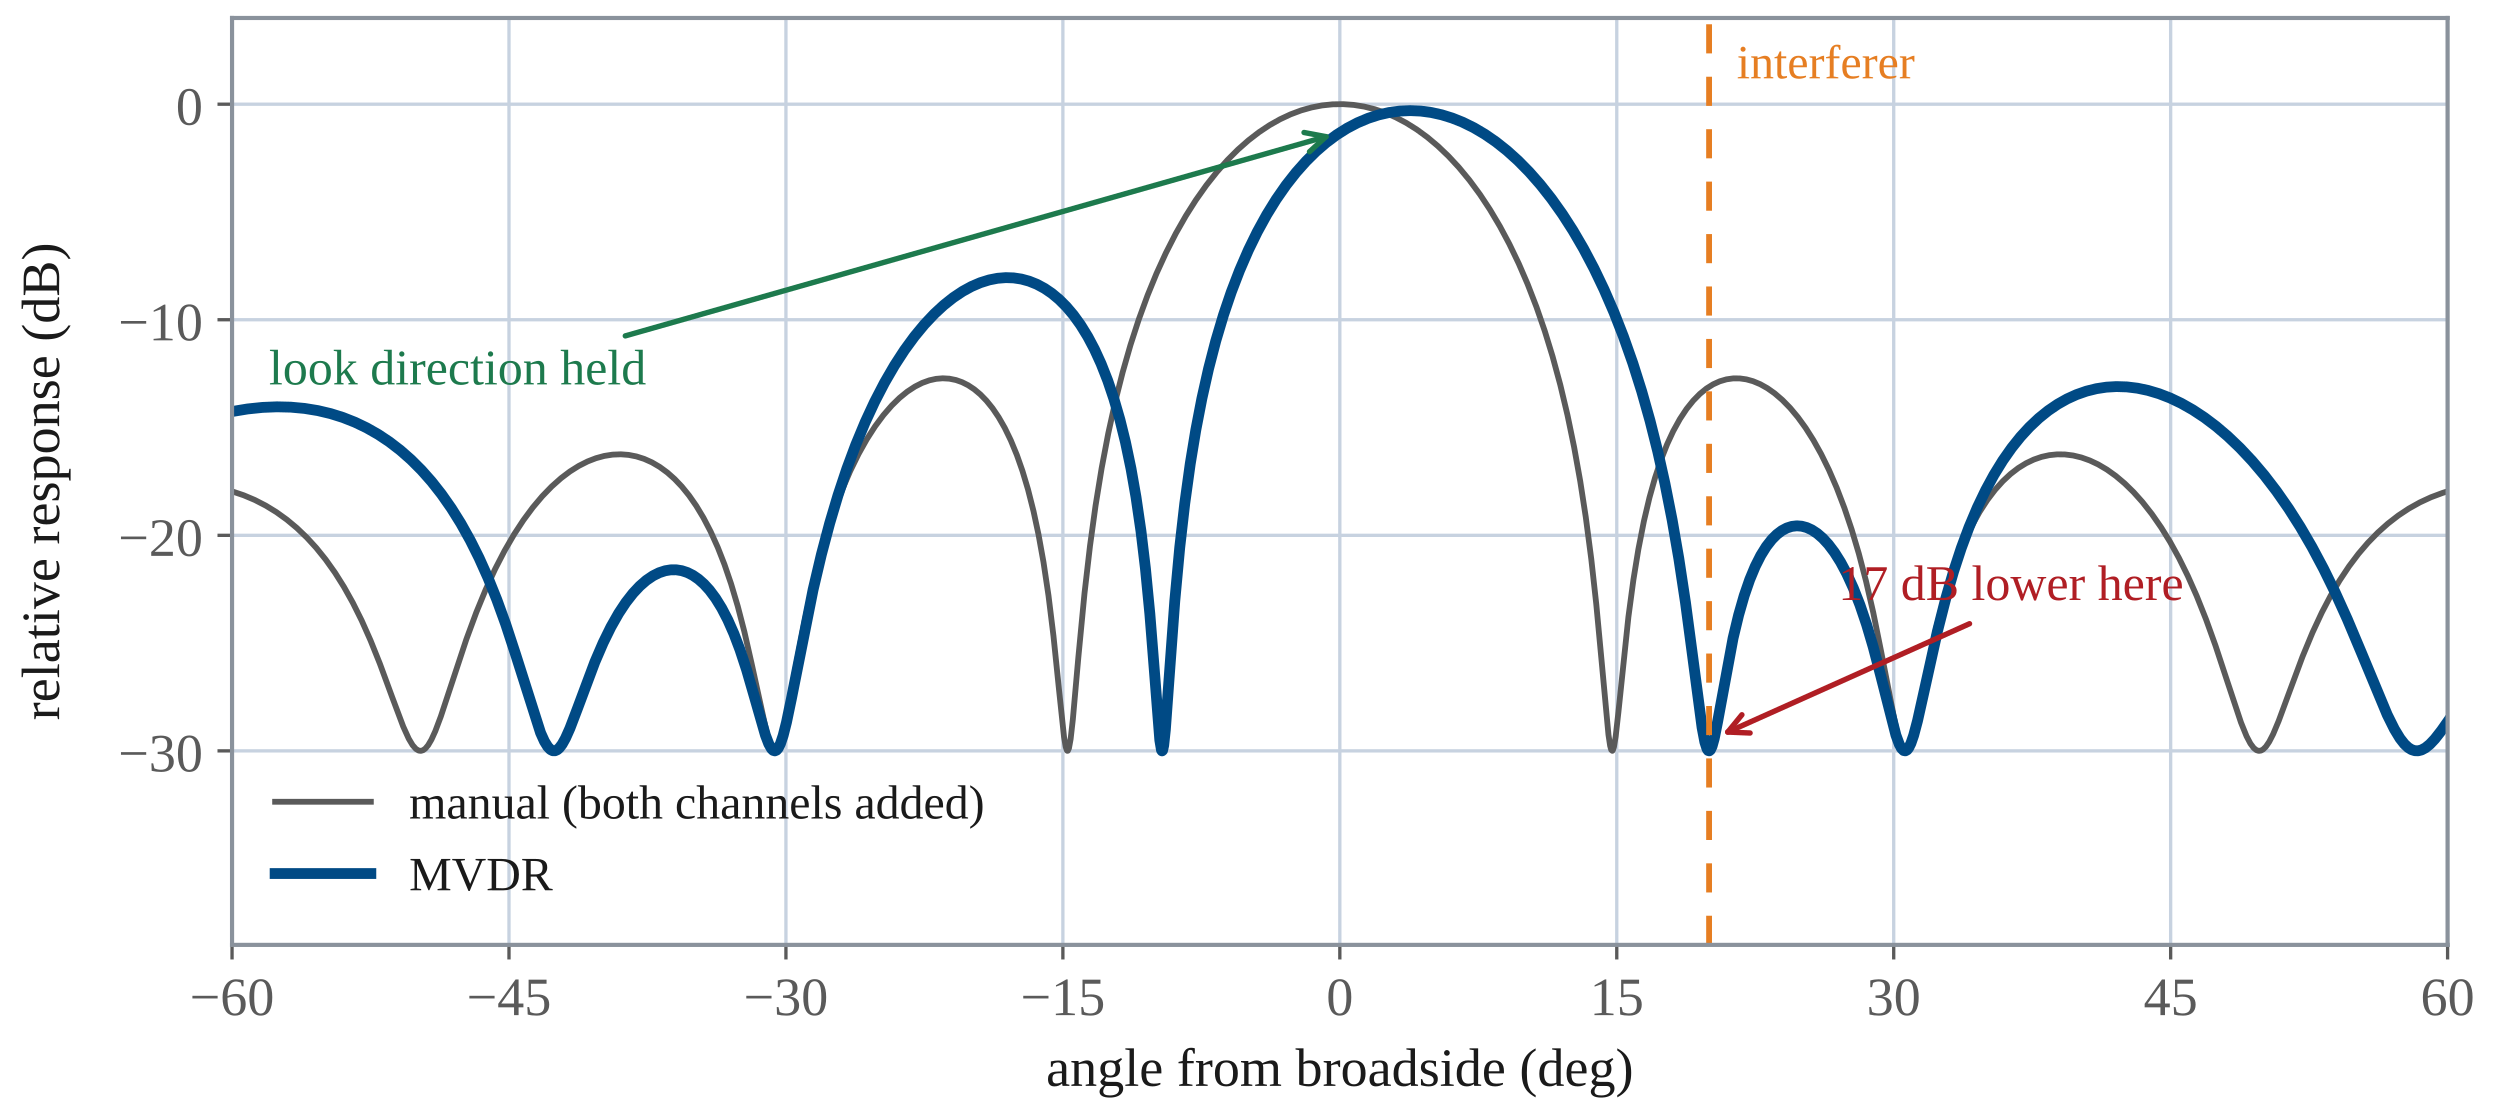
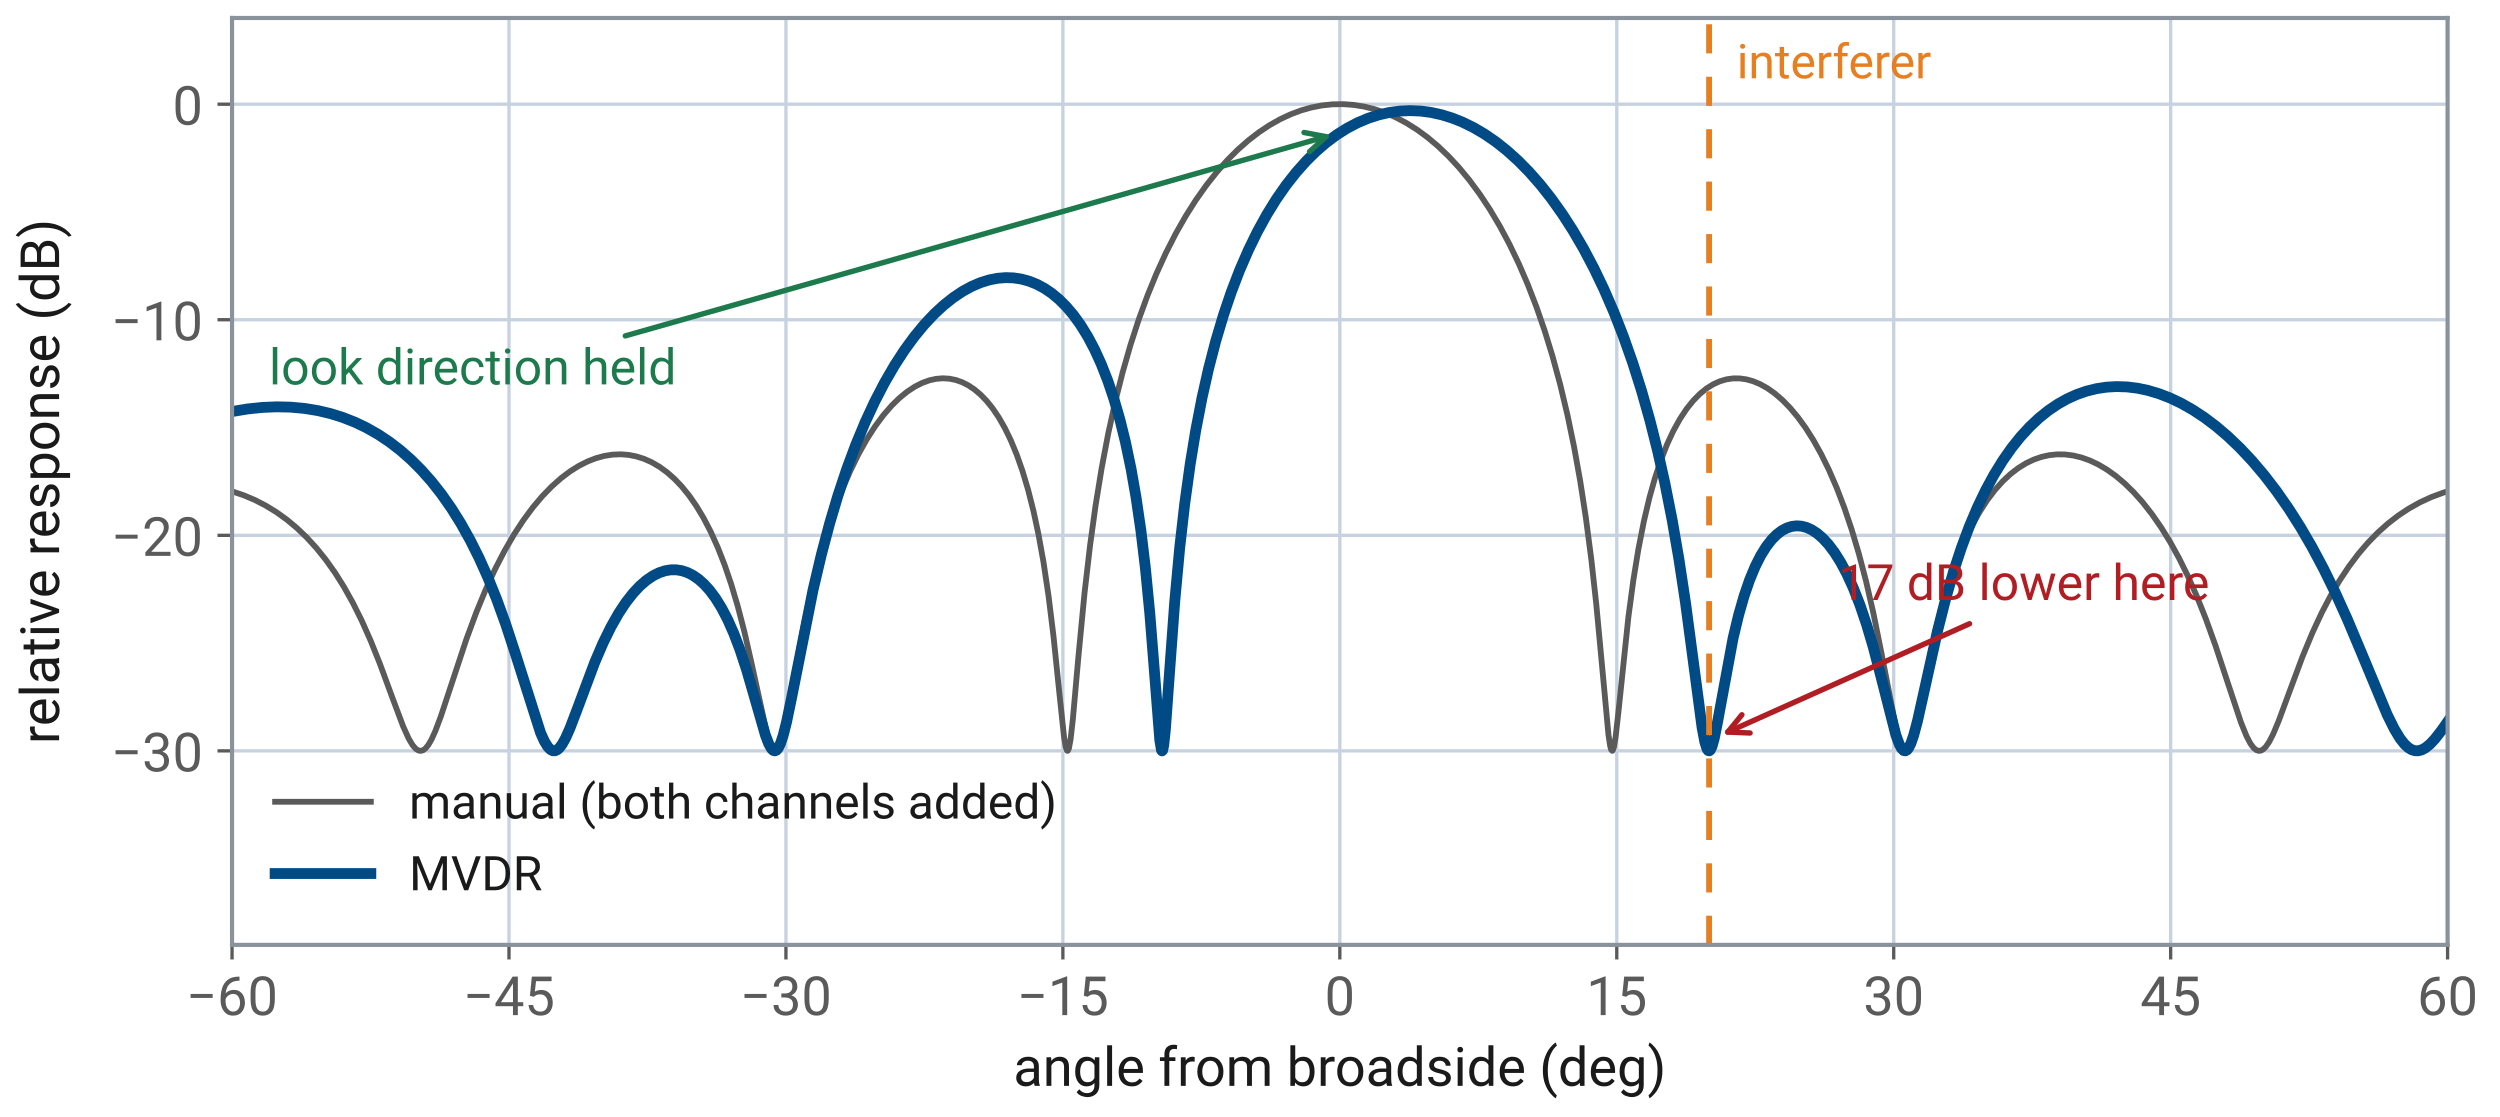
<svg xmlns="http://www.w3.org/2000/svg" xmlns:xlink="http://www.w3.org/1999/xlink" width="600.705pt" height="268.358pt" viewBox="0 0 600.705 268.358" version="1.1">
  <defs>
    <style type="text/css">*{stroke-linejoin: round; stroke-linecap: butt}</style>
  </defs>
  <g id="figure_1">
    <g id="patch_1">
      <path d="M 0 268.358  L 600.705 268.358  L 600.705 0  L 0 0  L 0 268.358  z " style="fill: none" />
    </g>
    <g id="axes_1">
      <g id="patch_2">
        <path d="M 55.757 227.037  L 588.114 227.037  L 588.114 4.32  L 55.757 4.32  L 55.757 227.037  z " style="fill: none" />
      </g>
      <g id="matplotlib.axis_1">
        <g id="xtick_1">
          <g id="line2d_1">
            <path d="M 55.757 227.037  L 55.757 4.32  " clip-path="url(#pabdd3dc5b8)" style="fill: none; stroke: #c7d2e0; stroke-width: 0.8; stroke-linecap: square" />
          </g>
          <g id="line2d_2">
            <defs>
              <path id="m00b9701279" d="M 0 0  L 0 3.5  " style="stroke: #5a5a5a; stroke-width: 0.8" />
            </defs>
            <g>
              <use xlink:href="#m00b9701279" x="55.757" y="227.037" style="fill: #5a5a5a; stroke: #5a5a5a; stroke-width: 0.8" />
            </g>
          </g>
          <g id="text_1">
-             <text style="font-size: 13px; font-family:inherit; text-anchor: middle; fill: #5a5a5a" x="55.757" y="243.914" transform="rotate(-0 55.75711 243.9139)">−60</text>
+             <text style="font-size: 13px; font-family:'Source Sans Pro', 'Segoe UI', Roboto, Helvetica, Arial, sans-serif; text-anchor: middle; fill: #5a5a5a" x="55.757" y="243.914" transform="rotate(-0 55.75711 243.9139)">−60</text>
          </g>
        </g>
        <g id="xtick_2">
          <g id="line2d_3">
            <path d="M 122.302 227.037  L 122.302 4.32  " clip-path="url(#pabdd3dc5b8)" style="fill: none; stroke: #c7d2e0; stroke-width: 0.8; stroke-linecap: square" />
          </g>
          <g id="line2d_4">
            <g>
              <use xlink:href="#m00b9701279" x="122.302" y="227.037" style="fill: #5a5a5a; stroke: #5a5a5a; stroke-width: 0.8" />
            </g>
          </g>
          <g id="text_2">
-             <text style="font-size: 13px; font-family:inherit; text-anchor: middle; fill: #5a5a5a" x="122.302" y="243.914" transform="rotate(-0 122.3017 243.9139)">−45</text>
+             <text style="font-size: 13px; font-family:'Source Sans Pro', 'Segoe UI', Roboto, Helvetica, Arial, sans-serif; text-anchor: middle; fill: #5a5a5a" x="122.302" y="243.914" transform="rotate(-0 122.3017 243.9139)">−45</text>
          </g>
        </g>
        <g id="xtick_3">
          <g id="line2d_5">
            <path d="M 188.846 227.037  L 188.846 4.32  " clip-path="url(#pabdd3dc5b8)" style="fill: none; stroke: #c7d2e0; stroke-width: 0.8; stroke-linecap: square" />
          </g>
          <g id="line2d_6">
            <g>
              <use xlink:href="#m00b9701279" x="188.846" y="227.037" style="fill: #5a5a5a; stroke: #5a5a5a; stroke-width: 0.8" />
            </g>
          </g>
          <g id="text_3">
-             <text style="font-size: 13px; font-family:inherit; text-anchor: middle; fill: #5a5a5a" x="188.846" y="243.914" transform="rotate(-0 188.8463 243.9139)">−30</text>
+             <text style="font-size: 13px; font-family:'Source Sans Pro', 'Segoe UI', Roboto, Helvetica, Arial, sans-serif; text-anchor: middle; fill: #5a5a5a" x="188.846" y="243.914" transform="rotate(-0 188.8463 243.9139)">−30</text>
          </g>
        </g>
        <g id="xtick_4">
          <g id="line2d_7">
            <path d="M 255.391 227.037  L 255.391 4.32  " clip-path="url(#pabdd3dc5b8)" style="fill: none; stroke: #c7d2e0; stroke-width: 0.8; stroke-linecap: square" />
          </g>
          <g id="line2d_8">
            <g>
              <use xlink:href="#m00b9701279" x="255.391" y="227.037" style="fill: #5a5a5a; stroke: #5a5a5a; stroke-width: 0.8" />
            </g>
          </g>
          <g id="text_4">
-             <text style="font-size: 13px; font-family:inherit; text-anchor: middle; fill: #5a5a5a" x="255.391" y="243.914" transform="rotate(-0 255.391 243.9139)">−15</text>
+             <text style="font-size: 13px; font-family:'Source Sans Pro', 'Segoe UI', Roboto, Helvetica, Arial, sans-serif; text-anchor: middle; fill: #5a5a5a" x="255.391" y="243.914" transform="rotate(-0 255.391 243.9139)">−15</text>
          </g>
        </g>
        <g id="xtick_5">
          <g id="line2d_9">
            <path d="M 321.936 227.037  L 321.936 4.32  " clip-path="url(#pabdd3dc5b8)" style="fill: none; stroke: #c7d2e0; stroke-width: 0.8; stroke-linecap: square" />
          </g>
          <g id="line2d_10">
            <g>
              <use xlink:href="#m00b9701279" x="321.936" y="227.037" style="fill: #5a5a5a; stroke: #5a5a5a; stroke-width: 0.8" />
            </g>
          </g>
          <g id="text_5">
-             <text style="font-size: 13px; font-family:inherit; text-anchor: middle; fill: #5a5a5a" x="321.936" y="243.914" transform="rotate(-0 321.9356 243.9139)">0</text>
+             <text style="font-size: 13px; font-family:'Source Sans Pro', 'Segoe UI', Roboto, Helvetica, Arial, sans-serif; text-anchor: middle; fill: #5a5a5a" x="321.936" y="243.914" transform="rotate(-0 321.9356 243.9139)">0</text>
          </g>
        </g>
        <g id="xtick_6">
          <g id="line2d_11">
            <path d="M 388.48 227.037  L 388.48 4.32  " clip-path="url(#pabdd3dc5b8)" style="fill: none; stroke: #c7d2e0; stroke-width: 0.8; stroke-linecap: square" />
          </g>
          <g id="line2d_12">
            <g>
              <use xlink:href="#m00b9701279" x="388.48" y="227.037" style="fill: #5a5a5a; stroke: #5a5a5a; stroke-width: 0.8" />
            </g>
          </g>
          <g id="text_6">
-             <text style="font-size: 13px; font-family:inherit; text-anchor: middle; fill: #5a5a5a" x="388.48" y="243.914" transform="rotate(-0 388.4802 243.9139)">15</text>
+             <text style="font-size: 13px; font-family:'Source Sans Pro', 'Segoe UI', Roboto, Helvetica, Arial, sans-serif; text-anchor: middle; fill: #5a5a5a" x="388.48" y="243.914" transform="rotate(-0 388.4802 243.9139)">15</text>
          </g>
        </g>
        <g id="xtick_7">
          <g id="line2d_13">
            <path d="M 455.025 227.037  L 455.025 4.32  " clip-path="url(#pabdd3dc5b8)" style="fill: none; stroke: #c7d2e0; stroke-width: 0.8; stroke-linecap: square" />
          </g>
          <g id="line2d_14">
            <g>
              <use xlink:href="#m00b9701279" x="455.025" y="227.037" style="fill: #5a5a5a; stroke: #5a5a5a; stroke-width: 0.8" />
            </g>
          </g>
          <g id="text_7">
-             <text style="font-size: 13px; font-family:inherit; text-anchor: middle; fill: #5a5a5a" x="455.025" y="243.914" transform="rotate(-0 455.0248 243.9139)">30</text>
+             <text style="font-size: 13px; font-family:'Source Sans Pro', 'Segoe UI', Roboto, Helvetica, Arial, sans-serif; text-anchor: middle; fill: #5a5a5a" x="455.025" y="243.914" transform="rotate(-0 455.0248 243.9139)">30</text>
          </g>
        </g>
        <g id="xtick_8">
          <g id="line2d_15">
            <path d="M 521.569 227.037  L 521.569 4.32  " clip-path="url(#pabdd3dc5b8)" style="fill: none; stroke: #c7d2e0; stroke-width: 0.8; stroke-linecap: square" />
          </g>
          <g id="line2d_16">
            <g>
              <use xlink:href="#m00b9701279" x="521.569" y="227.037" style="fill: #5a5a5a; stroke: #5a5a5a; stroke-width: 0.8" />
            </g>
          </g>
          <g id="text_8">
-             <text style="font-size: 13px; font-family:inherit; text-anchor: middle; fill: #5a5a5a" x="521.569" y="243.914" transform="rotate(-0 521.5694 243.9139)">45</text>
+             <text style="font-size: 13px; font-family:'Source Sans Pro', 'Segoe UI', Roboto, Helvetica, Arial, sans-serif; text-anchor: middle; fill: #5a5a5a" x="521.569" y="243.914" transform="rotate(-0 521.5694 243.9139)">45</text>
          </g>
        </g>
        <g id="xtick_9">
          <g id="line2d_17">
            <path d="M 588.114 227.037  L 588.114 4.32  " clip-path="url(#pabdd3dc5b8)" style="fill: none; stroke: #c7d2e0; stroke-width: 0.8; stroke-linecap: square" />
          </g>
          <g id="line2d_18">
            <g>
              <use xlink:href="#m00b9701279" x="588.114" y="227.037" style="fill: #5a5a5a; stroke: #5a5a5a; stroke-width: 0.8" />
            </g>
          </g>
          <g id="text_9">
-             <text style="font-size: 13px; font-family:inherit; text-anchor: middle; fill: #5a5a5a" x="588.114" y="243.914" transform="rotate(-0 588.1141 243.9139)">60</text>
+             <text style="font-size: 13px; font-family:'Source Sans Pro', 'Segoe UI', Roboto, Helvetica, Arial, sans-serif; text-anchor: middle; fill: #5a5a5a" x="588.114" y="243.914" transform="rotate(-0 588.1141 243.9139)">60</text>
          </g>
        </g>
        <g id="text_10">
-           <text style="font-size: 13px; font-family:inherit; text-anchor: middle; fill: #1a1a1a" x="321.936" y="260.915" transform="rotate(-0 321.9356 260.9149)">angle from broadside (deg)</text>
+           <text style="font-size: 13px; font-family:'Source Sans Pro', 'Segoe UI', Roboto, Helvetica, Arial, sans-serif; text-anchor: middle; fill: #1a1a1a" x="321.936" y="260.915" transform="rotate(-0 321.9356 260.9149)">angle from broadside (deg)</text>
        </g>
      </g>
      <g id="matplotlib.axis_2">
        <g id="ytick_1">
          <g id="line2d_19">
            <path d="M 55.757 180.422  L 588.114 180.422  " clip-path="url(#pabdd3dc5b8)" style="fill: none; stroke: #c7d2e0; stroke-width: 0.8; stroke-linecap: square" />
          </g>
          <g id="line2d_20">
            <defs>
              <path id="m0f963e40e9" d="M 0 0  L -3.5 0  " style="stroke: #5a5a5a; stroke-width: 0.8" />
            </defs>
            <g>
              <use xlink:href="#m0f963e40e9" x="55.757" y="180.422" style="fill: #5a5a5a; stroke: #5a5a5a; stroke-width: 0.8" />
            </g>
          </g>
          <g id="text_11">
-             <text style="font-size: 13px; font-family:inherit; text-anchor: end; fill: #5a5a5a" x="48.757" y="185.36" transform="rotate(-0 48.75711 185.3603)">−30</text>
+             <text style="font-size: 13px; font-family:'Source Sans Pro', 'Segoe UI', Roboto, Helvetica, Arial, sans-serif; text-anchor: end; fill: #5a5a5a" x="48.757" y="185.36" transform="rotate(-0 48.75711 185.3603)">−30</text>
          </g>
        </g>
        <g id="ytick_2">
          <g id="line2d_21">
            <path d="M 55.757 128.627  L 588.114 128.627  " clip-path="url(#pabdd3dc5b8)" style="fill: none; stroke: #c7d2e0; stroke-width: 0.8; stroke-linecap: square" />
          </g>
          <g id="line2d_22">
            <g>
              <use xlink:href="#m0f963e40e9" x="55.757" y="128.627" style="fill: #5a5a5a; stroke: #5a5a5a; stroke-width: 0.8" />
            </g>
          </g>
          <g id="text_12">
-             <text style="font-size: 13px; font-family:inherit; text-anchor: end; fill: #5a5a5a" x="48.757" y="133.566" transform="rotate(-0 48.75711 133.5656)">−20</text>
+             <text style="font-size: 13px; font-family:'Source Sans Pro', 'Segoe UI', Roboto, Helvetica, Arial, sans-serif; text-anchor: end; fill: #5a5a5a" x="48.757" y="133.566" transform="rotate(-0 48.75711 133.5656)">−20</text>
          </g>
        </g>
        <g id="ytick_3">
          <g id="line2d_23">
            <path d="M 55.757 76.832  L 588.114 76.832  " clip-path="url(#pabdd3dc5b8)" style="fill: none; stroke: #c7d2e0; stroke-width: 0.8; stroke-linecap: square" />
          </g>
          <g id="line2d_24">
            <g>
              <use xlink:href="#m0f963e40e9" x="55.757" y="76.832" style="fill: #5a5a5a; stroke: #5a5a5a; stroke-width: 0.8" />
            </g>
          </g>
          <g id="text_13">
-             <text style="font-size: 13px; font-family:inherit; text-anchor: end; fill: #5a5a5a" x="48.757" y="81.771" transform="rotate(-0 48.75711 81.77097)">−10</text>
+             <text style="font-size: 13px; font-family:'Source Sans Pro', 'Segoe UI', Roboto, Helvetica, Arial, sans-serif; text-anchor: end; fill: #5a5a5a" x="48.757" y="81.771" transform="rotate(-0 48.75711 81.77097)">−10</text>
          </g>
        </g>
        <g id="ytick_4">
          <g id="line2d_25">
            <path d="M 55.757 25.038  L 588.114 25.038  " clip-path="url(#pabdd3dc5b8)" style="fill: none; stroke: #c7d2e0; stroke-width: 0.8; stroke-linecap: square" />
          </g>
          <g id="line2d_26">
            <g>
              <use xlink:href="#m0f963e40e9" x="55.757" y="25.038" style="fill: #5a5a5a; stroke: #5a5a5a; stroke-width: 0.8" />
            </g>
          </g>
          <g id="text_14">
-             <text style="font-size: 13px; font-family:inherit; text-anchor: end; fill: #5a5a5a" x="48.757" y="29.976" transform="rotate(-0 48.75711 29.97633)">0</text>
+             <text style="font-size: 13px; font-family:'Source Sans Pro', 'Segoe UI', Roboto, Helvetica, Arial, sans-serif; text-anchor: end; fill: #5a5a5a" x="48.757" y="29.976" transform="rotate(-0 48.75711 29.97633)">0</text>
          </g>
        </g>
        <g id="text_15">
-           <text style="font-size: 13px; font-family:inherit; text-anchor: middle; fill: #1a1a1a" x="14.198" y="115.678" transform="rotate(-90 14.19797 115.6785)">relative response (dB)</text>
+           <text style="font-size: 13px; font-family:'Source Sans Pro', 'Segoe UI', Roboto, Helvetica, Arial, sans-serif; text-anchor: middle; fill: #1a1a1a" x="14.198" y="115.678" transform="rotate(-90 14.19797 115.6785)">relative response (dB)</text>
        </g>
      </g>
      <g id="line2d_27">
        <path d="M 55.757 118.061  L 58.552 119.003  L 61.214 120.129  L 63.876 121.499  L 66.404 123.049  L 68.933 124.868  L 71.329 126.865  L 73.724 129.161  L 75.987 131.636  L 78.249 134.445  L 80.512 137.629  L 82.641 141.014  L 84.771 144.82  L 86.9 149.093  L 89.029 153.873  L 91.292 159.512  L 94.22 167.472  L 96.882 174.566  L 98.213 177.496  L 99.144 179.054  L 99.943 179.956  L 100.608 180.351  L 101.141 180.417  L 101.673 180.253  L 102.205 179.862  L 102.871 179.069  L 103.669 177.714  L 104.601 175.668  L 105.932 172.122  L 108.061 165.683  L 112.054 153.623  L 114.449 147.138  L 116.712 141.639  L 118.974 136.722  L 121.237 132.34  L 123.5 128.442  L 125.762 124.985  L 128.025 121.929  L 130.287 119.244  L 132.55 116.906  L 134.812 114.895  L 136.942 113.287  L 139.071 111.948  L 141.2 110.871  L 143.197 110.098  L 145.193 109.554  L 147.189 109.24  L 149.186 109.161  L 151.049 109.306  L 152.912 109.67  L 154.776 110.262  L 156.639 111.095  L 158.502 112.185  L 160.365 113.552  L 162.095 115.089  L 163.826 116.909  L 165.556 119.041  L 167.286 121.521  L 169.016 124.393  L 170.746 127.713  L 172.476 131.55  L 174.073 135.626  L 175.671 140.299  L 177.268 145.665  L 178.865 151.821  L 180.595 159.431  L 184.587 177.671  L 185.253 179.47  L 185.785 180.262  L 186.185 180.42  L 186.451 180.309  L 186.85 179.82  L 187.249 178.962  L 187.782 177.308  L 188.58 173.975  L 189.911 167.143  L 193.238 149.671  L 195.102 141.278  L 196.832 134.466  L 198.695 128.049  L 200.558 122.442  L 202.421 117.52  L 204.285 113.185  L 206.281 109.105  L 208.277 105.54  L 210.274 102.433  L 212.27 99.745  L 214.266 97.443  L 216.13 95.622  L 217.993 94.106  L 219.856 92.884  L 221.586 92.009  L 223.316 91.385  L 224.914 91.032  L 226.511 90.898  L 228.108 90.99  L 229.705 91.317  L 231.169 91.833  L 232.633 92.57  L 234.097 93.542  L 235.561 94.768  L 237.025 96.273  L 238.489 98.085  L 239.953 100.244  L 241.417 102.798  L 242.881 105.808  L 244.345 109.359  L 245.675 113.149  L 247.006 117.59  L 248.337 122.84  L 249.535 128.435  L 250.733 135.085  L 251.931 143.087  L 253.128 152.797  L 254.459 165.69  L 255.657 176.988  L 256.056 179.394  L 256.323 180.247  L 256.456 180.409  L 256.589 180.385  L 256.855 179.777  L 257.254 177.576  L 257.787 172.843  L 259.117 157.855  L 260.581 142.615  L 261.912 131.131  L 263.243 121.491  L 264.707 112.487  L 266.304 104.09  L 268.034 96.25  L 269.765 89.409  L 271.628 82.914  L 273.624 76.756  L 275.754 70.925  L 277.883 65.721  L 280.146 60.768  L 282.541 56.073  L 284.937 51.867  L 287.332 48.088  L 289.861 44.513  L 292.39 41.319  L 294.918 38.473  L 297.447 35.947  L 299.976 33.72  L 302.505 31.772  L 305.033 30.09  L 307.562 28.663  L 310.091 27.48  L 312.619 26.534  L 315.148 25.819  L 317.677 25.331  L 320.205 25.067  L 322.734 25.026  L 325.263 25.208  L 327.792 25.613  L 330.32 26.244  L 332.849 27.104  L 335.378 28.199  L 337.906 29.535  L 340.435 31.122  L 342.964 32.97  L 345.492 35.093  L 348.021 37.507  L 350.55 40.232  L 353.078 43.294  L 355.607 46.724  L 358.003 50.349  L 360.398 54.383  L 362.661 58.616  L 364.923 63.322  L 367.053 68.252  L 369.182 73.754  L 371.179 79.538  L 373.042 85.6  L 374.905 92.458  L 376.635 99.728  L 378.232 107.434  L 379.696 115.596  L 381.027 124.218  L 382.358 134.359  L 383.556 145.177  L 384.887 159.365  L 386.484 176.552  L 386.883 179.204  L 387.149 180.173  L 387.415 180.409  L 387.549 180.247  L 387.815 179.394  L 388.214 176.988  L 388.879 171.082  L 391.275 148.25  L 392.473 139.341  L 393.671 131.982  L 395.002 125.213  L 396.332 119.583  L 397.663 114.839  L 399.127 110.435  L 400.591 106.719  L 402.055 103.57  L 403.652 100.678  L 405.249 98.267  L 406.847 96.273  L 408.444 94.645  L 410.041 93.347  L 411.638 92.346  L 413.235 91.621  L 414.832 91.151  L 416.429 90.924  L 418.026 90.927  L 419.623 91.153  L 421.22 91.595  L 422.95 92.316  L 424.68 93.287  L 426.411 94.509  L 428.274 96.111  L 430.137 98.02  L 432 100.251  L 433.864 102.823  L 435.727 105.763  L 437.59 109.105  L 439.453 112.896  L 441.317 117.192  L 443.18 122.069  L 444.91 127.202  L 446.64 133.016  L 448.37 139.626  L 450.101 147.156  L 451.964 156.363  L 455.956 176.816  L 456.622 178.962  L 457.154 180.025  L 457.554 180.386  L 457.82 180.41  L 458.086 180.262  L 458.485 179.727  L 459.018 178.487  L 459.683 176.246  L 460.748 171.635  L 465.273 150.737  L 467.003 144.253  L 468.733 138.669  L 470.463 133.86  L 472.193 129.71  L 473.923 126.121  L 475.654 123.016  L 477.517 120.14  L 479.38 117.691  L 481.243 115.618  L 483.107 113.883  L 484.97 112.454  L 486.833 111.306  L 488.696 110.42  L 490.56 109.777  L 492.423 109.365  L 494.286 109.174  L 496.149 109.196  L 498.146 109.447  L 500.142 109.931  L 502.138 110.643  L 504.135 111.583  L 506.264 112.84  L 508.394 114.363  L 510.523 116.16  L 512.652 118.241  L 514.782 120.621  L 517.044 123.499  L 519.307 126.763  L 521.436 130.219  L 523.566 134.083  L 525.695 138.394  L 527.825 143.194  L 530.087 148.871  L 532.35 155.154  L 535.145 163.612  L 538.472 173.61  L 539.803 176.892  L 540.734 178.664  L 541.533 179.73  L 542.198 180.253  L 542.731 180.417  L 543.263 180.351  L 543.795 180.062  L 544.461 179.403  L 545.259 178.223  L 546.191 176.407  L 547.522 173.234  L 549.784 167.103  L 553.245 157.796  L 555.64 152.019  L 557.903 147.163  L 560.032 143.1  L 562.162 139.484  L 564.424 136.081  L 566.687 133.079  L 568.949 130.432  L 571.345 127.974  L 573.74 125.831  L 576.269 123.875  L 578.798 122.201  L 581.46 120.714  L 584.121 119.481  L 586.916 118.436  L 588.114 118.061  L 588.114 118.061  " clip-path="url(#pabdd3dc5b8)" style="fill: none; stroke: #5a5a5a; stroke-width: 1.4; stroke-linecap: square" />
      </g>
      <g id="line2d_28">
        <path d="M 55.757 98.882  L 59.484 98.266  L 63.077 97.893  L 66.537 97.752  L 69.865 97.832  L 73.192 98.138  L 76.386 98.661  L 79.447 99.387  L 82.375 100.306  L 85.303 101.46  L 88.098 102.8  L 90.893 104.392  L 93.554 106.166  L 96.216 108.215  L 98.745 110.441  L 101.274 112.97  L 103.669 115.675  L 106.065 118.717  L 108.46 122.136  L 110.723 125.755  L 112.985 129.805  L 115.115 134.061  L 117.244 138.803  L 119.374 144.085  L 121.503 149.954  L 123.899 157.256  L 129.888 176.08  L 130.819 178.138  L 131.618 179.429  L 132.283 180.112  L 132.816 180.381  L 133.348 180.398  L 133.88 180.168  L 134.413 179.703  L 135.078 178.821  L 135.877 177.39  L 136.942 175.004  L 138.672 170.464  L 142.931 159.081  L 144.927 154.447  L 146.79 150.652  L 148.653 147.366  L 150.384 144.751  L 152.114 142.536  L 153.711 140.831  L 155.308 139.439  L 156.905 138.353  L 158.369 137.621  L 159.833 137.14  L 161.164 136.923  L 162.495 136.917  L 163.826 137.128  L 165.156 137.564  L 166.487 138.235  L 167.818 139.152  L 169.149 140.332  L 170.48 141.793  L 171.944 143.754  L 173.408 146.121  L 174.872 148.936  L 176.336 152.247  L 177.8 156.101  L 179.397 160.952  L 181.26 167.381  L 183.922 176.652  L 184.721 178.743  L 185.386 179.918  L 185.785 180.305  L 186.185 180.421  L 186.584 180.248  L 186.983 179.781  L 187.515 178.711  L 188.181 176.721  L 188.979 173.56  L 190.177 167.811  L 195.368 141.713  L 197.364 133.246  L 199.36 125.72  L 201.357 119.01  L 203.486 112.618  L 205.616 106.898  L 207.878 101.454  L 210.141 96.575  L 212.536 91.949  L 214.932 87.817  L 217.327 84.13  L 219.723 80.851  L 222.119 77.95  L 224.514 75.406  L 226.777 73.315  L 229.039 71.517  L 231.302 70.004  L 233.431 68.839  L 235.561 67.924  L 237.69 67.259  L 239.686 66.868  L 241.683 66.707  L 243.546 66.772  L 245.409 67.052  L 247.273 67.558  L 249.136 68.304  L 250.999 69.306  L 252.729 70.485  L 254.459 71.923  L 256.19 73.647  L 257.92 75.688  L 259.65 78.087  L 261.38 80.896  L 262.977 83.91  L 264.574 87.401  L 266.171 91.462  L 267.635 95.794  L 269.099 100.85  L 270.43 106.239  L 271.761 112.603  L 272.959 119.426  L 274.157 127.645  L 275.221 136.546  L 276.286 147.481  L 277.351 160.886  L 278.682 177.856  L 279.081 180.22  L 279.214 180.419  L 279.347 180.298  L 279.613 179.115  L 280.012 175.38  L 280.811 164.389  L 282.275 144.467  L 283.473 131.521  L 284.671 121.024  L 286.001 111.402  L 287.332 103.321  L 288.796 95.73  L 290.393 88.61  L 292.124 81.934  L 293.987 75.676  L 295.85 70.182  L 297.846 64.979  L 299.976 60.069  L 302.105 55.71  L 304.368 51.592  L 306.63 47.93  L 309.026 44.487  L 311.422 41.44  L 313.817 38.748  L 316.213 36.379  L 318.608 34.308  L 321.137 32.421  L 323.666 30.823  L 326.194 29.497  L 328.723 28.43  L 331.252 27.612  L 333.781 27.035  L 336.309 26.692  L 338.838 26.578  L 341.367 26.69  L 343.895 27.027  L 346.424 27.587  L 348.953 28.372  L 351.481 29.383  L 354.143 30.694  L 356.805 32.266  L 359.467 34.105  L 362.129 36.22  L 364.79 38.624  L 367.452 41.331  L 370.114 44.36  L 372.776 47.733  L 375.437 51.478  L 377.966 55.412  L 380.495 59.749  L 383.024 64.538  L 385.419 69.544  L 387.815 75.074  L 390.077 80.854  L 392.34 87.273  L 394.469 94.013  L 396.466 101.079  L 398.329 108.475  L 400.059 116.2  L 401.789 124.955  L 403.386 134.175  L 404.983 144.718  L 406.713 157.715  L 408.976 174.808  L 409.641 178.297  L 410.174 179.952  L 410.44 180.335  L 410.706 180.413  L 410.972 180.193  L 411.372 179.352  L 411.904 177.441  L 412.702 173.463  L 416.429 153.332  L 417.76 147.785  L 419.091 143.146  L 420.422 139.285  L 421.753 136.085  L 423.083 133.453  L 424.414 131.315  L 425.745 129.612  L 426.943 128.414  L 428.141 127.506  L 429.339 126.869  L 430.536 126.486  L 431.734 126.346  L 432.932 126.44  L 434.13 126.763  L 435.328 127.312  L 436.659 128.187  L 437.989 129.344  L 439.32 130.789  L 440.784 132.727  L 442.248 135.048  L 443.712 137.781  L 445.309 141.272  L 446.906 145.345  L 448.503 150.056  L 450.101 155.448  L 451.964 162.564  L 455.557 176.642  L 456.356 178.82  L 456.888 179.807  L 457.42 180.339  L 457.82 180.413  L 458.219 180.199  L 458.618 179.702  L 459.151 178.624  L 459.816 176.698  L 460.748 173.192  L 462.345 166.042  L 465.539 151.649  L 467.535 143.793  L 469.398 137.35  L 471.262 131.677  L 473.125 126.669  L 475.121 121.939  L 477.118 117.773  L 479.114 114.094  L 481.243 110.637  L 483.373 107.603  L 485.502 104.945  L 487.632 102.623  L 489.894 100.488  L 492.157 98.664  L 494.419 97.126  L 496.682 95.852  L 498.944 94.824  L 501.34 93.986  L 503.735 93.392  L 506.131 93.029  L 508.527 92.887  L 511.055 92.967  L 513.584 93.275  L 516.113 93.806  L 518.775 94.6  L 521.436 95.631  L 524.098 96.898  L 526.893 98.482  L 529.688 100.326  L 532.483 102.436  L 535.278 104.818  L 538.206 107.614  L 541.134 110.732  L 544.062 114.187  L 546.989 118.002  L 549.917 122.202  L 552.712 126.597  L 555.507 131.399  L 558.302 136.637  L 561.097 142.335  L 564.025 148.804  L 567.485 157.029  L 573.607 171.734  L 575.337 175.214  L 576.668 177.407  L 577.733 178.772  L 578.665 179.642  L 579.463 180.133  L 580.262 180.384  L 581.06 180.401  L 581.859 180.194  L 582.79 179.697  L 583.855 178.835  L 585.053 177.566  L 586.65 175.523  L 588.114 173.441  L 588.114 173.441  " clip-path="url(#pabdd3dc5b8)" style="fill: none; stroke: #004a85; stroke-width: 2.6; stroke-linecap: square" />
      </g>
      <g id="line2d_29">
        <path d="M 410.662 227.037  L 410.662 4.32  " clip-path="url(#pabdd3dc5b8)" style="fill: none; stroke-dasharray: 7,5.6; stroke-dashoffset: 0; stroke: #e67e22; stroke-width: 1.4" />
      </g>
      <g id="patch_3">
        <path d="M 55.757 227.037  L 55.757 4.32  " style="fill: none; stroke: #8a929c; stroke-linejoin: miter; stroke-linecap: square" />
      </g>
      <g id="patch_4">
        <path d="M 588.114 227.037  L 588.114 4.32  " style="fill: none; stroke: #8a929c; stroke-linejoin: miter; stroke-linecap: square" />
      </g>
      <g id="patch_5">
        <path d="M 55.757 227.037  L 588.114 227.037  " style="fill: none; stroke: #8a929c; stroke-linejoin: miter; stroke-linecap: square" />
      </g>
      <g id="patch_6">
        <path d="M 55.757 4.32  L 588.114 4.32  " style="fill: none; stroke: #8a929c; stroke-linejoin: miter; stroke-linecap: square" />
      </g>
      <g id="text_16">
-         <text style="font-size: 11.5px; font-family:inherit; text-anchor: start; fill: #e67e22" x="417.316" y="18.822" transform="rotate(-0 417.3162 18.8225)">interferer</text>
+         <text style="font-size: 11.5px; font-family:'Source Sans Pro', 'Segoe UI', Roboto, Helvetica, Arial, sans-serif; text-anchor: start; fill: #e67e22" x="417.316" y="18.822" transform="rotate(-0 417.3162 18.8225)">interferer</text>
      </g>
      <g id="patch_7">
        <path d="M 473.239 149.868  Q 443.53 163.182 415.147 175.901  " style="fill: none; stroke: #b01e24; stroke-width: 1.3; stroke-linecap: round" />
        <path d="M 420.509 176.128  L 415.147 175.901  L 418.546 171.747  " style="fill: none; stroke: #b01e24; stroke-width: 1.3; stroke-linecap: round" />
      </g>
      <g id="text_17">
-         <text style="font-size: 12px; font-family:inherit; text-anchor: start; fill: #b01e24" x="441.716" y="144.166" transform="rotate(-0 441.7159 144.1655)">17 dB lower here</text>
+         <text style="font-size: 12px; font-family:'Source Sans Pro', 'Segoe UI', Roboto, Helvetica, Arial, sans-serif; text-anchor: start; fill: #b01e24" x="441.716" y="144.166" transform="rotate(-0 441.7159 144.1655)">17 dB lower here</text>
      </g>
      <g id="patch_8">
        <path d="M 150.251 80.706  Q 235.13 56.57 318.612 32.831  " style="fill: none; stroke: #1d7a4d; stroke-width: 1.3; stroke-linecap: round" />
        <path d="M 313.339 31.836  L 318.612 32.831  L 314.652 36.453  " style="fill: none; stroke: #1d7a4d; stroke-width: 1.3; stroke-linecap: round" />
      </g>
      <g id="text_18">
-         <text style="font-size: 12px; font-family:inherit; text-anchor: start; fill: #1d7a4d" x="64.63" y="92.371" transform="rotate(-0 64.62972 92.37089)">look direction held</text>
+         <text style="font-size: 12px; font-family:'Source Sans Pro', 'Segoe UI', Roboto, Helvetica, Arial, sans-serif; text-anchor: start; fill: #1d7a4d" x="64.63" y="92.371" transform="rotate(-0 64.62972 92.37089)">look direction held</text>
      </g>
      <g id="legend_1">
        <g id="line2d_30">
          <path d="M 66.107 192.648  L 77.607 192.648  L 89.107 192.648  " style="fill: none; stroke: #5a5a5a; stroke-width: 1.4; stroke-linecap: square" />
        </g>
        <g id="text_19">
-           <text style="font-size: 11.5px; font-family:inherit; text-anchor: start; fill: #1a1a1a" x="98.307" y="196.673" transform="rotate(-0 98.30711 196.6734)">manual  (both channels added)</text>
+           <text style="font-size: 11.5px; font-family:'Source Sans Pro', 'Segoe UI', Roboto, Helvetica, Arial, sans-serif; text-anchor: start; fill: #1a1a1a" x="98.307" y="196.673" transform="rotate(-0 98.30711 196.6734)">manual  (both channels added)</text>
        </g>
        <g id="line2d_31">
          <path d="M 66.107 209.899  L 77.607 209.899  L 89.107 209.899  " style="fill: none; stroke: #004a85; stroke-width: 2.6; stroke-linecap: square" />
        </g>
        <g id="text_20">
-           <text style="font-size: 11.5px; font-family:inherit; text-anchor: start; fill: #1a1a1a" x="98.307" y="213.924" transform="rotate(-0 98.30711 213.9243)">MVDR</text>
+           <text style="font-size: 11.5px; font-family:'Source Sans Pro', 'Segoe UI', Roboto, Helvetica, Arial, sans-serif; text-anchor: start; fill: #1a1a1a" x="98.307" y="213.924" transform="rotate(-0 98.30711 213.9243)">MVDR</text>
        </g>
      </g>
    </g>
  </g>
  <defs>
    <clipPath id="pabdd3dc5b8">
      <rect x="55.757" y="4.32" width="532.357" height="222.717" />
    </clipPath>
  </defs>
</svg>
